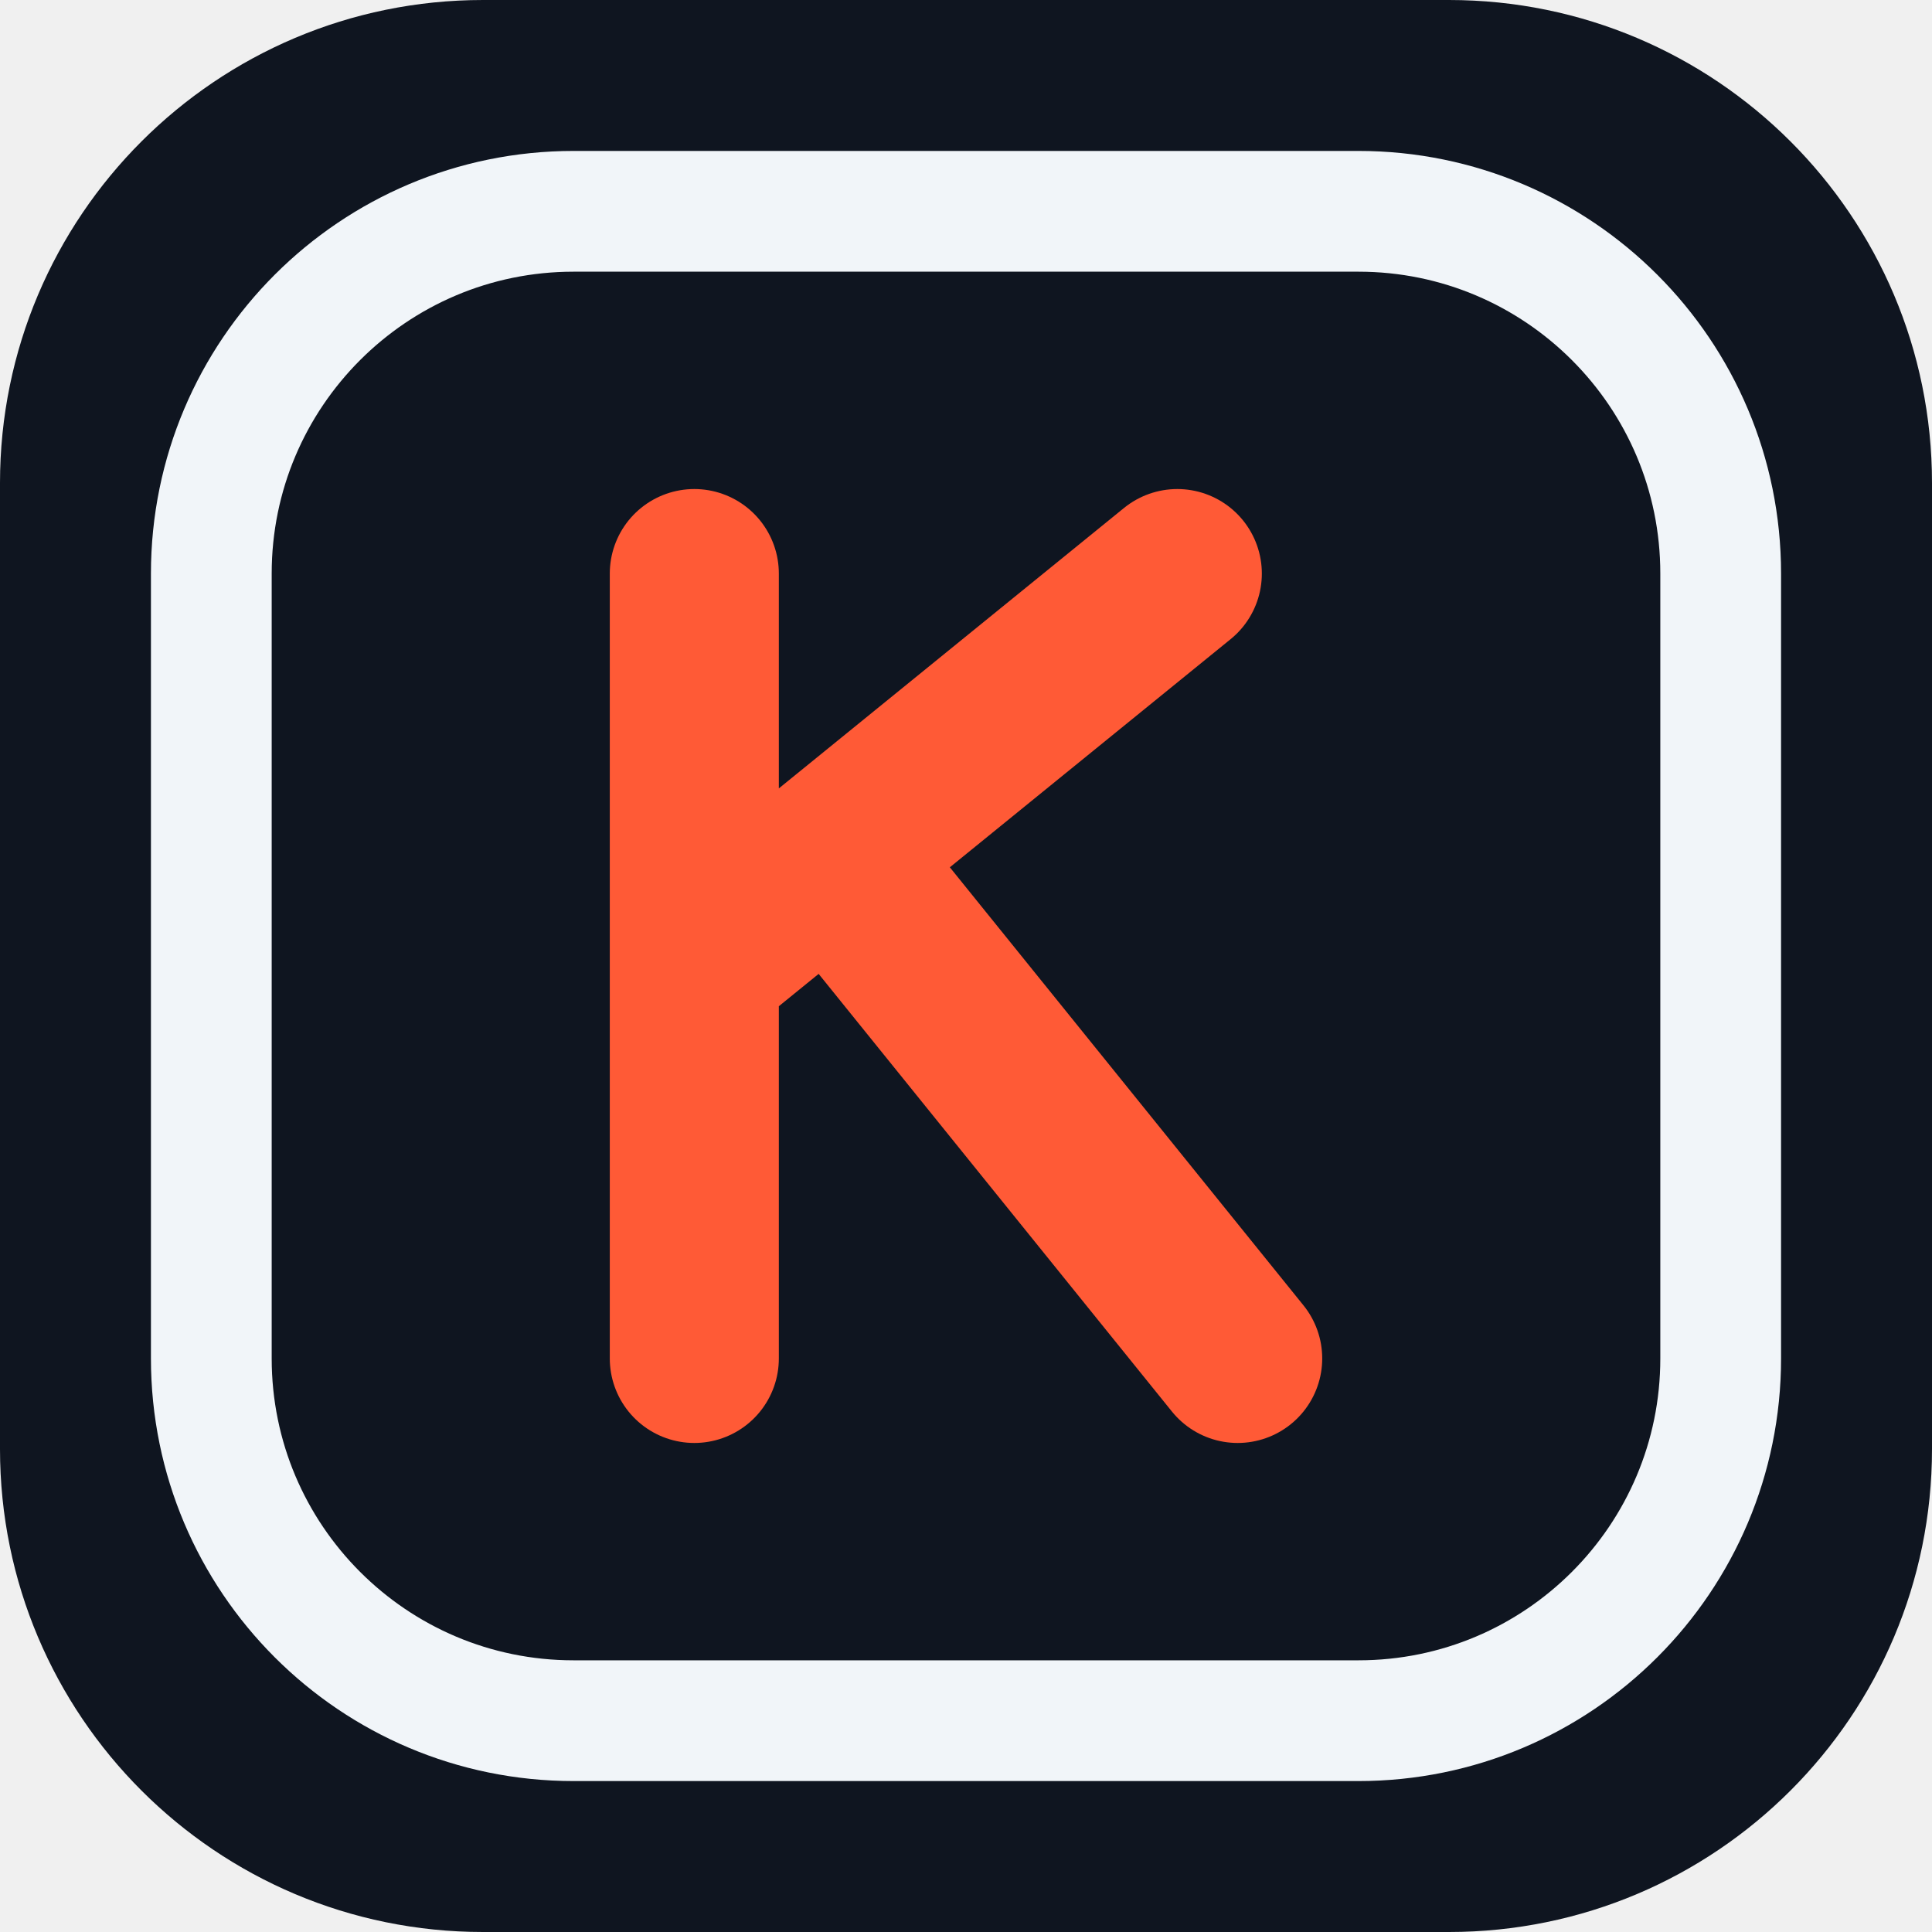
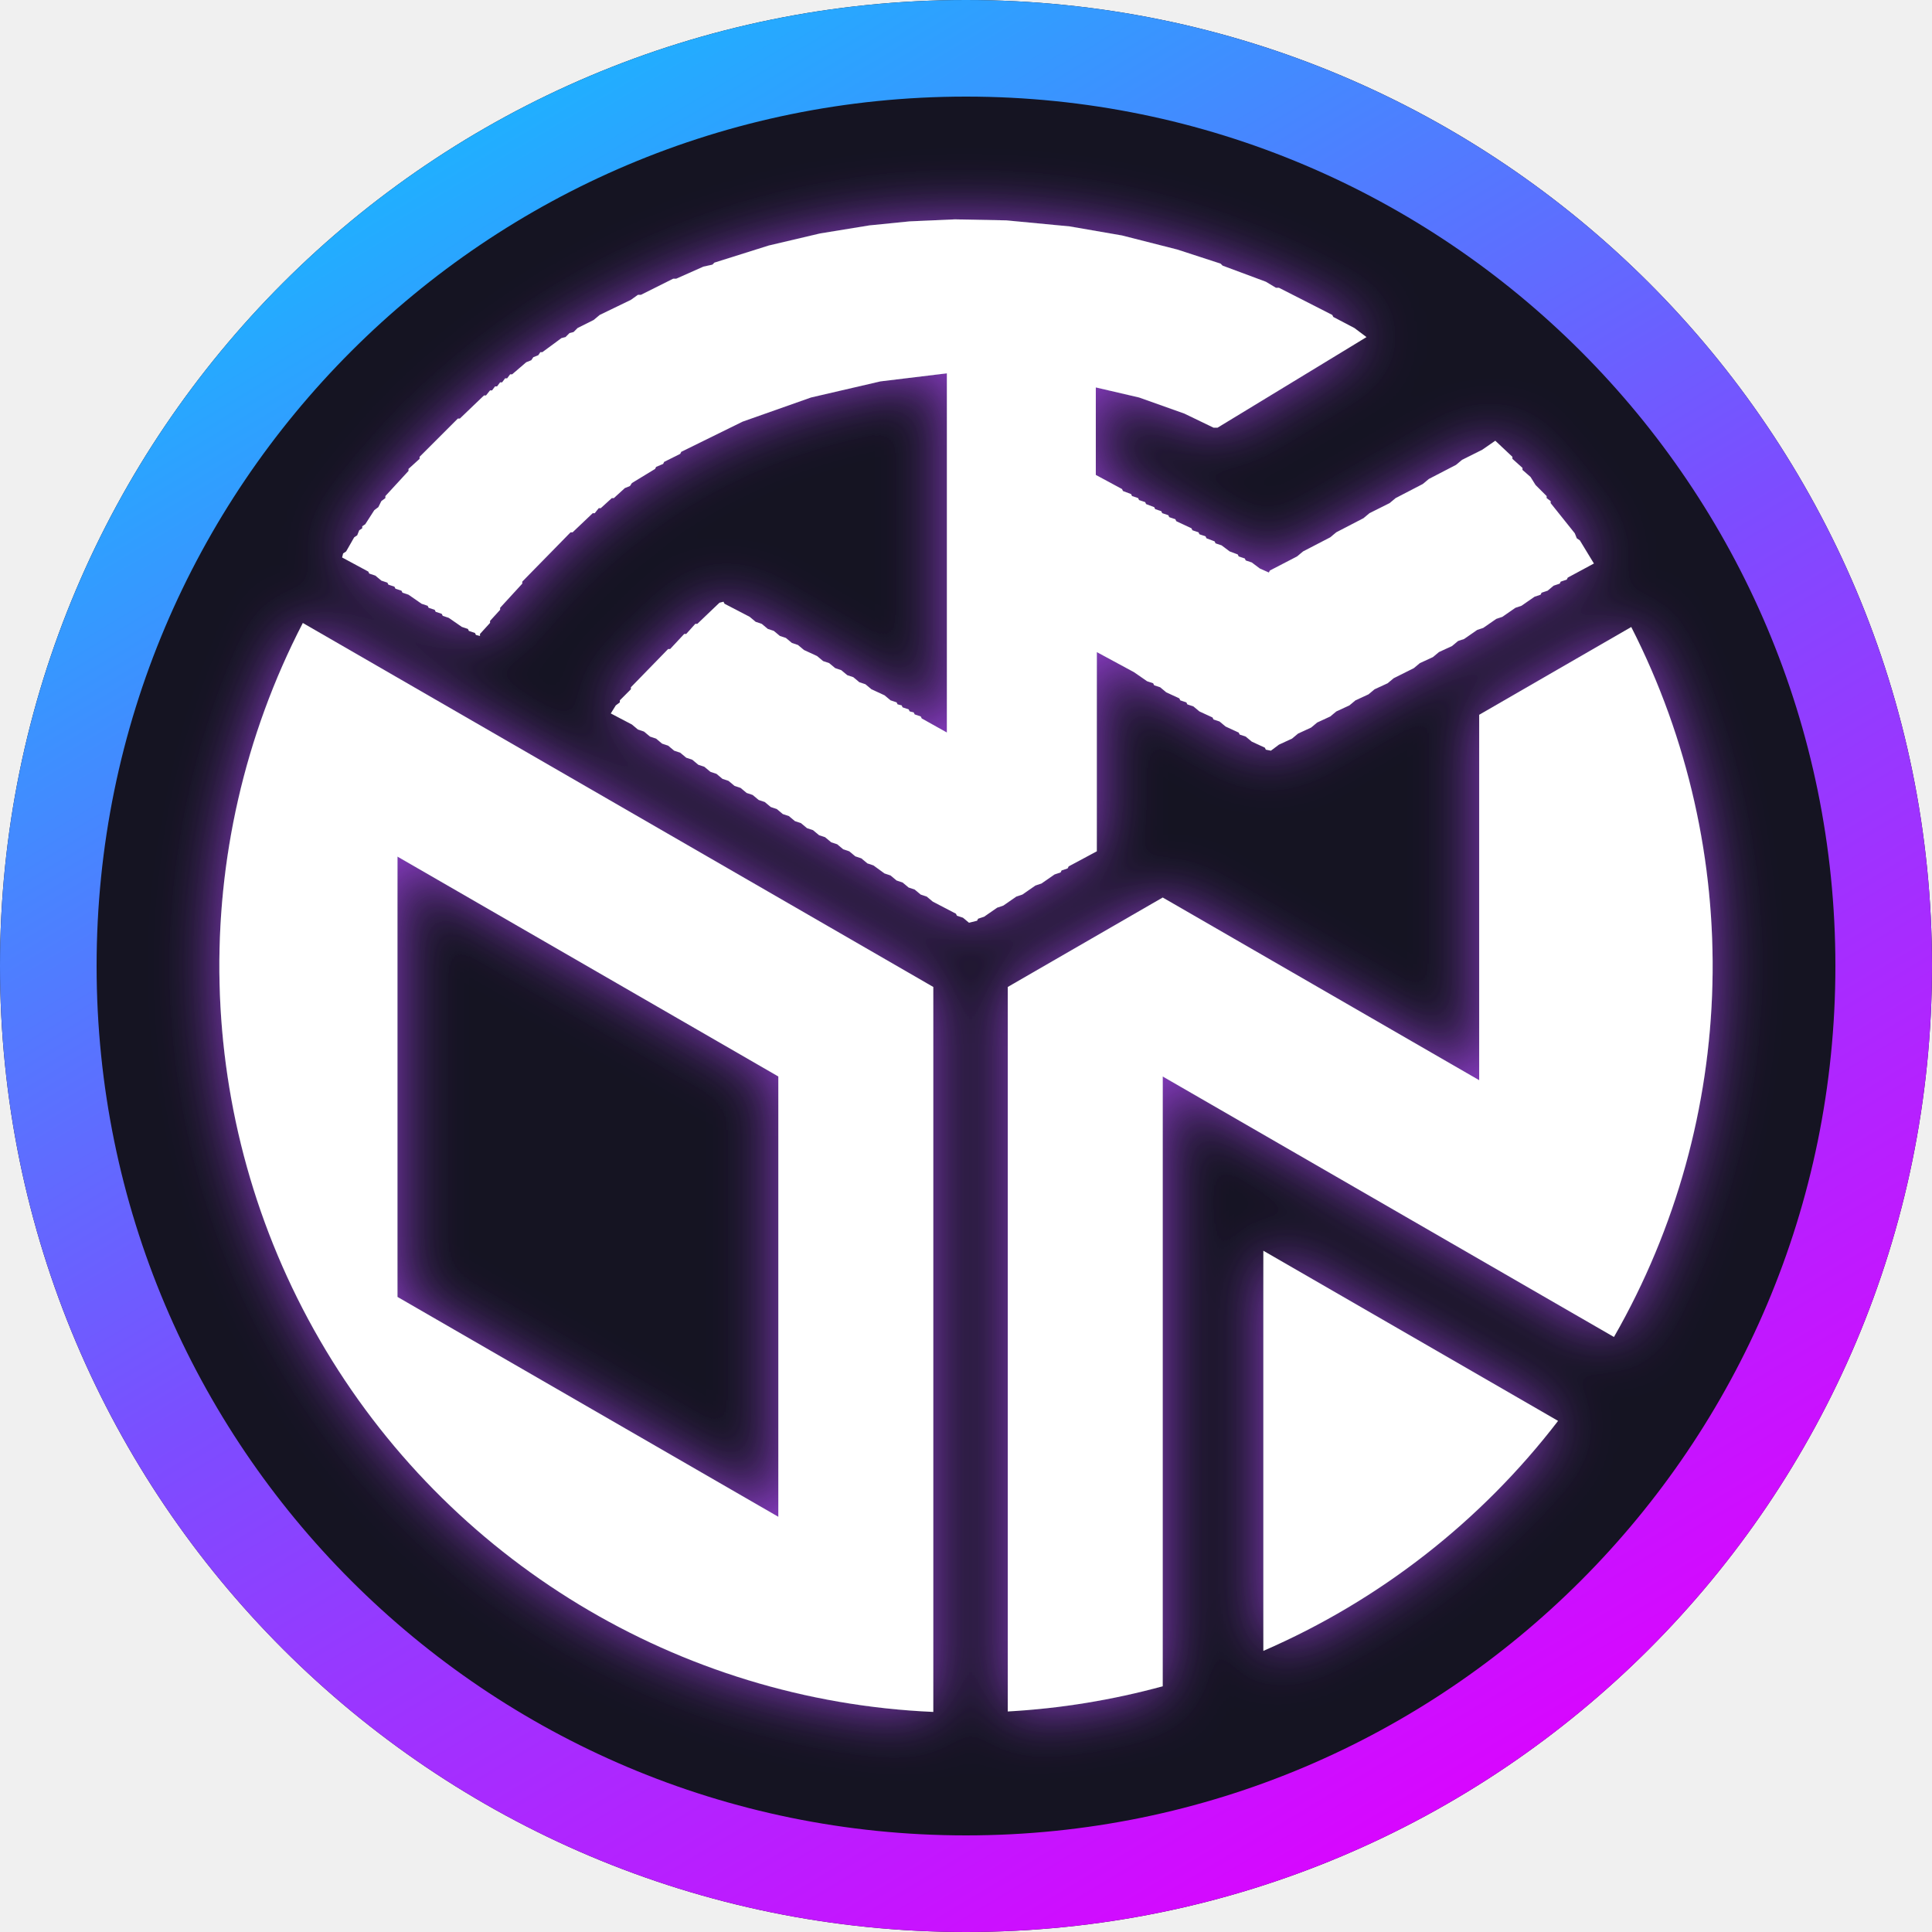
- <svg xmlns="http://www.w3.org/2000/svg" viewBox="0 0 32 32">
-   <rect width="32" height="32" rx="8" fill="#0f1520" />
-   <rect x="3.5" y="3.5" width="25" height="25" rx="6" fill="none" stroke="#f1f5f9" stroke-width="2" />
-   <path d="M11.5 9.5v13M11.5 16l8-6.5M13.8 14.2l6.7 8.3" fill="none" stroke="#ff5a36" stroke-width="2.8" stroke-linecap="round" stroke-linejoin="round" />
+ <svg xmlns="http://www.w3.org/2000/svg" viewBox="0 0 1920 1920">
+   <defs>
+     <linearGradient id="g" x1="20%" y1="0%" x2="80%" y2="100%">
+       <stop offset="0%" stop-color="#18b8ff" />
+       <stop offset="50%" stop-color="#7c4dff" />
+       <stop offset="100%" stop-color="#e000ff" />
+     </linearGradient>
+     <filter id="gl" x="-25%" y="-25%" width="150%" height="150%">
+       <feGaussianBlur stdDeviation="30" result="b" />
+       <feFlood flood-color="#b44cff" flood-opacity="0.8" />
+       <feComposite in2="b" operator="in" />
+       <feMerge>
+         <feMergeNode />
+         <feMergeNode in="SourceGraphic" />
+       </feMerge>
+     </filter>
+   </defs>
+   <circle cx="960" cy="960" r="960" fill="#151422" />
+   <circle cx="960" cy="960" r="912" fill="none" stroke="url(#g)" stroke-width="96" />
+   <g fill="#ffffff" fill-rule="evenodd" filter="url(#gl)">
+     <path d="M 949.00 218.00 L 1000.00 219.00 L 1063.00 225.00 L 1115.00 234.00 L 1170.00 248.00 L 1213.00 262.00 L 1215.00 264.00 L 1258.00 280.00 L 1268.00 286.00 L 1271.00 286.00 L 1324.00 313.00 L 1325.00 315.00 L 1346.00 326.00 L 1358.00 335.00 L 1210.00 425.00 L 1206.00 425.00 L 1177.00 411.00 L 1132.00 395.00 L 1089.00 385.00 L 1089.00 472.00 L 1115.00 486.00 L 1116.00 488.00 L 1124.00 491.00 L 1125.00 493.00 L 1131.00 495.00 L 1132.00 497.00 L 1138.00 499.00 L 1139.00 501.00 L 1147.00 504.00 L 1148.00 506.00 L 1154.00 508.00 L 1155.00 510.00 L 1161.00 512.00 L 1162.00 514.00 L 1168.00 516.00 L 1169.00 518.00 L 1184.00 525.00 L 1185.00 527.00 L 1191.00 529.00 L 1192.00 531.00 L 1198.00 533.00 L 1199.00 535.00 L 1207.00 538.00 L 1208.00 540.00 L 1214.00 542.00 L 1222.00 548.00 L 1230.00 551.00 L 1231.00 553.00 L 1237.00 555.00 L 1238.00 557.00 L 1244.00 559.00 L 1252.00 565.00 L 1261.00 569.00 L 1262.00 567.00 L 1289.00 553.00 L 1295.00 548.00 L 1322.00 534.00 L 1328.00 529.00 L 1355.00 515.00 L 1361.00 510.00 L 1381.00 500.00 L 1387.00 495.00 L 1414.00 481.00 L 1420.00 476.00 L 1447.00 462.00 L 1453.00 457.00 L 1473.00 447.00 L 1486.00 438.00 L 1503.00 454.00 L 1503.00 456.00 L 1513.00 465.00 L 1513.00 467.00 L 1521.00 474.00 L 1526.00 482.00 L 1537.00 493.00 L 1537.00 495.00 L 1541.00 498.00 L 1541.00 500.00 L 1565.00 530.00 L 1567.00 535.00 L 1570.00 537.00 L 1584.00 560.00 L 1558.00 574.00 L 1557.00 576.00 L 1551.00 578.00 L 1550.00 580.00 L 1544.00 582.00 L 1538.00 587.00 L 1532.00 589.00 L 1531.00 591.00 L 1525.00 593.00 L 1512.00 602.00 L 1506.00 604.00 L 1493.00 613.00 L 1487.00 615.00 L 1474.00 624.00 L 1468.00 626.00 L 1455.00 635.00 L 1449.00 637.00 L 1443.00 642.00 L 1430.00 648.00 L 1424.00 653.00 L 1411.00 659.00 L 1405.00 664.00 L 1385.00 674.00 L 1379.00 679.00 L 1366.00 685.00 L 1360.00 690.00 L 1347.00 696.00 L 1341.00 701.00 L 1328.00 707.00 L 1322.00 712.00 L 1309.00 718.00 L 1303.00 723.00 L 1290.00 729.00 L 1284.00 734.00 L 1271.00 740.00 L 1263.00 746.00 L 1258.00 745.00 L 1257.00 743.00 L 1244.00 737.00 L 1238.00 732.00 L 1232.00 730.00 L 1231.00 728.00 L 1218.00 722.00 L 1212.00 717.00 L 1206.00 715.00 L 1205.00 713.00 L 1192.00 707.00 L 1186.00 702.00 L 1180.00 700.00 L 1179.00 698.00 L 1173.00 696.00 L 1172.00 694.00 L 1159.00 688.00 L 1153.00 683.00 L 1147.00 681.00 L 1146.00 679.00 L 1140.00 677.00 L 1127.00 668.00 L 1090.00 648.00 L 1090.00 846.00 L 1062.00 861.00 L 1061.00 863.00 L 1055.00 865.00 L 1054.00 867.00 L 1048.00 869.00 L 1035.00 878.00 L 1029.00 880.00 L 1016.00 889.00 L 1010.00 891.00 L 997.00 900.00 L 991.00 902.00 L 978.00 911.00 L 972.00 913.00 L 971.00 915.00 L 963.00 917.00 L 957.00 912.00 L 951.00 910.00 L 950.00 908.00 L 927.00 896.00 L 921.00 891.00 L 915.00 889.00 L 909.00 884.00 L 903.00 882.00 L 897.00 877.00 L 891.00 875.00 L 885.00 870.00 L 879.00 868.00 L 868.00 860.00 L 862.00 858.00 L 856.00 853.00 L 850.00 851.00 L 844.00 846.00 L 838.00 844.00 L 832.00 839.00 L 826.00 837.00 L 820.00 832.00 L 814.00 830.00 L 808.00 825.00 L 802.00 823.00 L 796.00 818.00 L 790.00 816.00 L 784.00 811.00 L 778.00 809.00 L 772.00 804.00 L 766.00 802.00 L 760.00 797.00 L 754.00 795.00 L 748.00 790.00 L 742.00 788.00 L 736.00 783.00 L 730.00 781.00 L 724.00 776.00 L 718.00 774.00 L 712.00 769.00 L 706.00 767.00 L 700.00 762.00 L 694.00 760.00 L 688.00 755.00 L 682.00 753.00 L 676.00 748.00 L 670.00 746.00 L 664.00 741.00 L 658.00 739.00 L 652.00 734.00 L 646.00 732.00 L 640.00 727.00 L 634.00 725.00 L 628.00 720.00 L 607.00 709.00 L 612.00 701.00 L 616.00 698.00 L 616.00 696.00 L 627.00 685.00 L 627.00 683.00 L 664.00 645.00 L 666.00 645.00 L 680.00 630.00 L 682.00 630.00 L 691.00 620.00 L 693.00 620.00 L 715.00 599.00 L 719.00 598.00 L 720.00 600.00 L 745.00 613.00 L 751.00 618.00 L 757.00 620.00 L 763.00 625.00 L 769.00 627.00 L 775.00 632.00 L 781.00 634.00 L 787.00 639.00 L 793.00 641.00 L 799.00 646.00 L 812.00 652.00 L 818.00 657.00 L 824.00 659.00 L 830.00 664.00 L 836.00 666.00 L 842.00 671.00 L 848.00 673.00 L 854.00 678.00 L 860.00 680.00 L 866.00 685.00 L 879.00 691.00 L 885.00 696.00 L 891.00 698.00 L 892.00 700.00 L 896.00 701.00 L 897.00 703.00 L 903.00 705.00 L 904.00 707.00 L 908.00 708.00 L 909.00 710.00 L 915.00 712.00 L 916.00 714.00 L 941.00 728.00 L 941.00 371.00 L 875.00 379.00 L 806.00 395.00 L 738.00 419.00 L 677.00 449.00 L 676.00 451.00 L 660.00 459.00 L 659.00 461.00 L 652.00 464.00 L 651.00 466.00 L 628.00 480.00 L 626.00 483.00 L 621.00 485.00 L 610.00 495.00 L 608.00 495.00 L 597.00 505.00 L 595.00 505.00 L 591.00 510.00 L 589.00 510.00 L 569.00 529.00 L 567.00 529.00 L 519.00 578.00 L 519.00 580.00 L 497.00 604.00 L 497.00 606.00 L 487.00 617.00 L 487.00 619.00 L 477.00 630.00 L 477.00 632.00 L 473.00 631.00 L 472.00 629.00 L 466.00 627.00 L 465.00 625.00 L 459.00 623.00 L 446.00 614.00 L 440.00 612.00 L 439.00 610.00 L 433.00 608.00 L 432.00 606.00 L 426.00 604.00 L 425.00 602.00 L 419.00 600.00 L 406.00 591.00 L 400.00 589.00 L 399.00 587.00 L 393.00 585.00 L 392.00 583.00 L 386.00 581.00 L 385.00 579.00 L 379.00 577.00 L 373.00 572.00 L 367.00 570.00 L 366.00 568.00 L 340.00 554.00 L 341.00 550.00 L 344.00 548.00 L 352.00 534.00 L 355.00 532.00 L 357.00 527.00 L 360.00 525.00 L 360.00 523.00 L 363.00 521.00 L 372.00 507.00 L 376.00 504.00 L 379.00 498.00 L 383.00 495.00 L 383.00 493.00 L 406.00 468.00 L 406.00 466.00 L 417.00 456.00 L 417.00 454.00 L 455.00 416.00 L 457.00 416.00 L 481.00 393.00 L 483.00 393.00 L 487.00 388.00 L 489.00 388.00 L 492.00 384.00 L 494.00 384.00 L 497.00 380.00 L 499.00 380.00 L 502.00 376.00 L 504.00 376.00 L 507.00 372.00 L 509.00 372.00 L 523.00 360.00 L 528.00 358.00 L 530.00 355.00 L 535.00 353.00 L 537.00 350.00 L 539.00 350.00 L 558.00 336.00 L 562.00 335.00 L 566.00 331.00 L 570.00 330.00 L 574.00 326.00 L 590.00 318.00 L 596.00 313.00 L 627.00 298.00 L 634.00 293.00 L 637.00 293.00 L 669.00 277.00 L 672.00 277.00 L 699.00 265.00 L 708.00 263.00 L 710.00 261.00 L 764.00 244.00 L 815.00 232.00 L 864.00 224.00 L 904.00 220.00 Z" />
+     <path d="M 927.50 980.86 L 300.94 619.12 A 742.00 742.00 0 0 0 927.50 1701.29 Z M 773.50 1069.77 L 773.50 1507.41 L 395.00 1288.88 L 395.00 851.25 Z" />
+     <path d="M 1001.50 980.86 L 1155.50 891.95 L 1470.00 1073.53 L 1470.00 710.37 L 1621.12 623.12 A 742.00 742.00 0 0 1 1603.93 1328.67 L 1155.50 1069.77 L 1155.50 1675.78 A 742.00 742.00 0 0 1 1001.50 1700.84 Z" />
+     <path d="M 1255.50 1242.98 L 1548.38 1412.07 A 742.00 742.00 0 0 1 1255.50 1640.62 Z" />
+   </g>
</svg>
